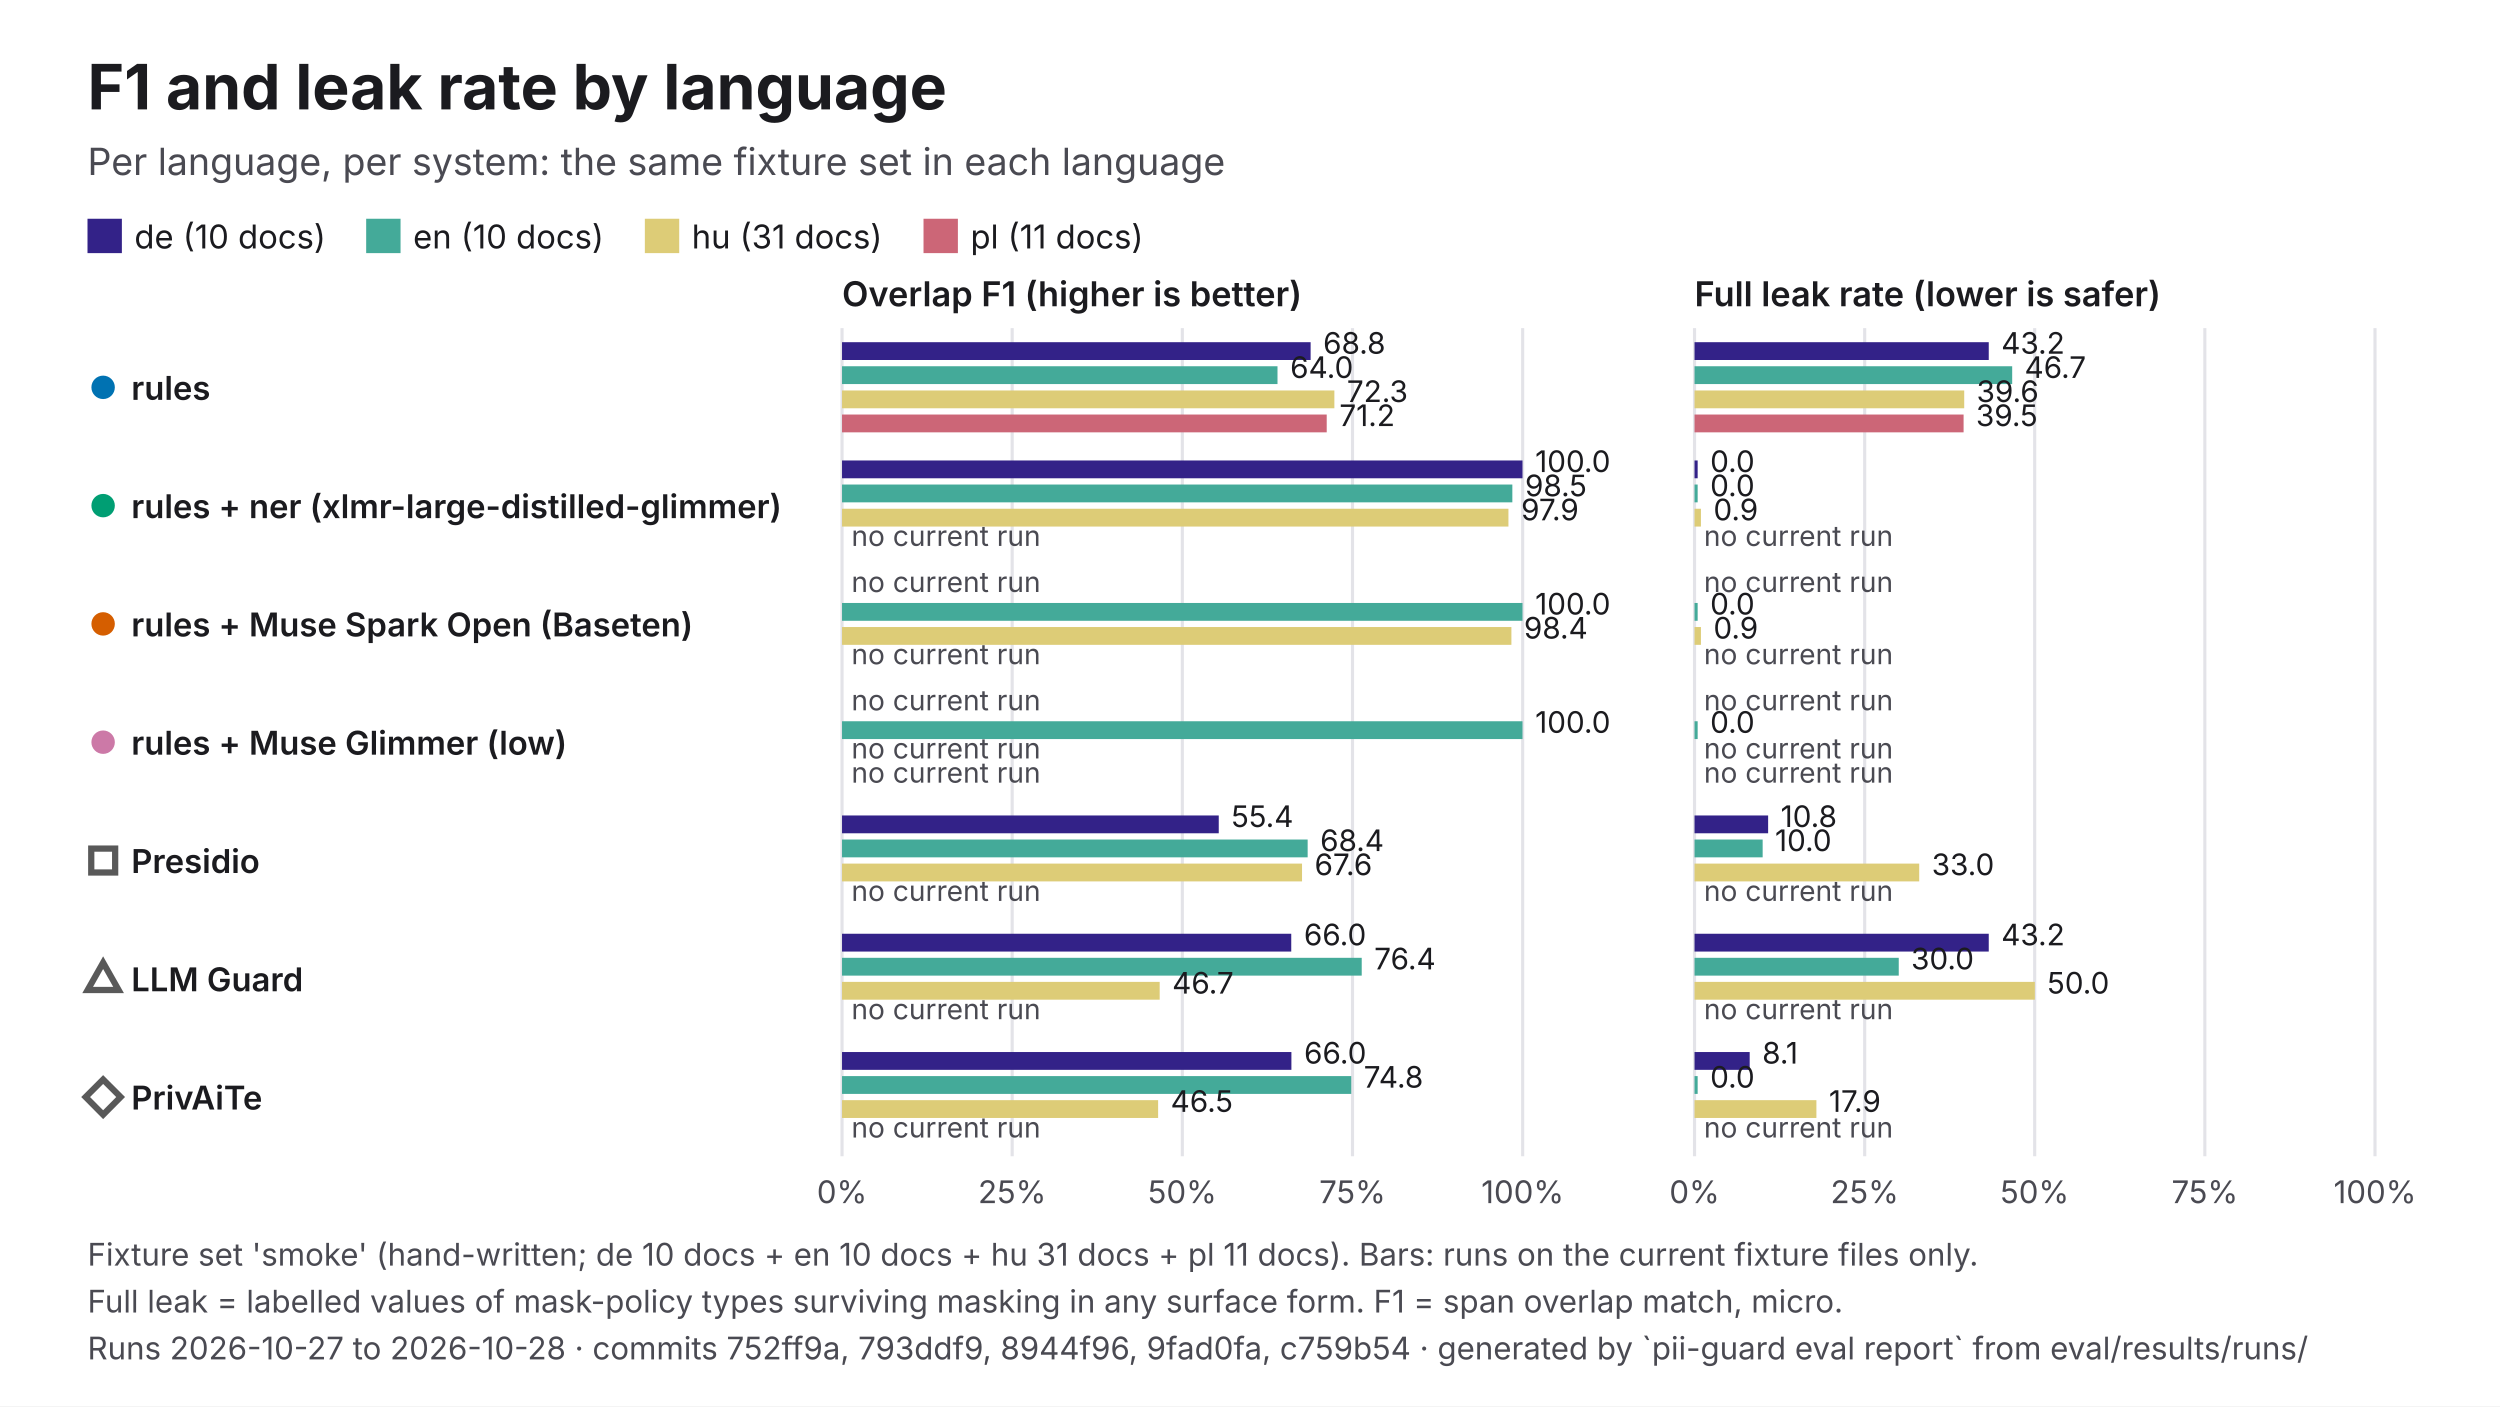
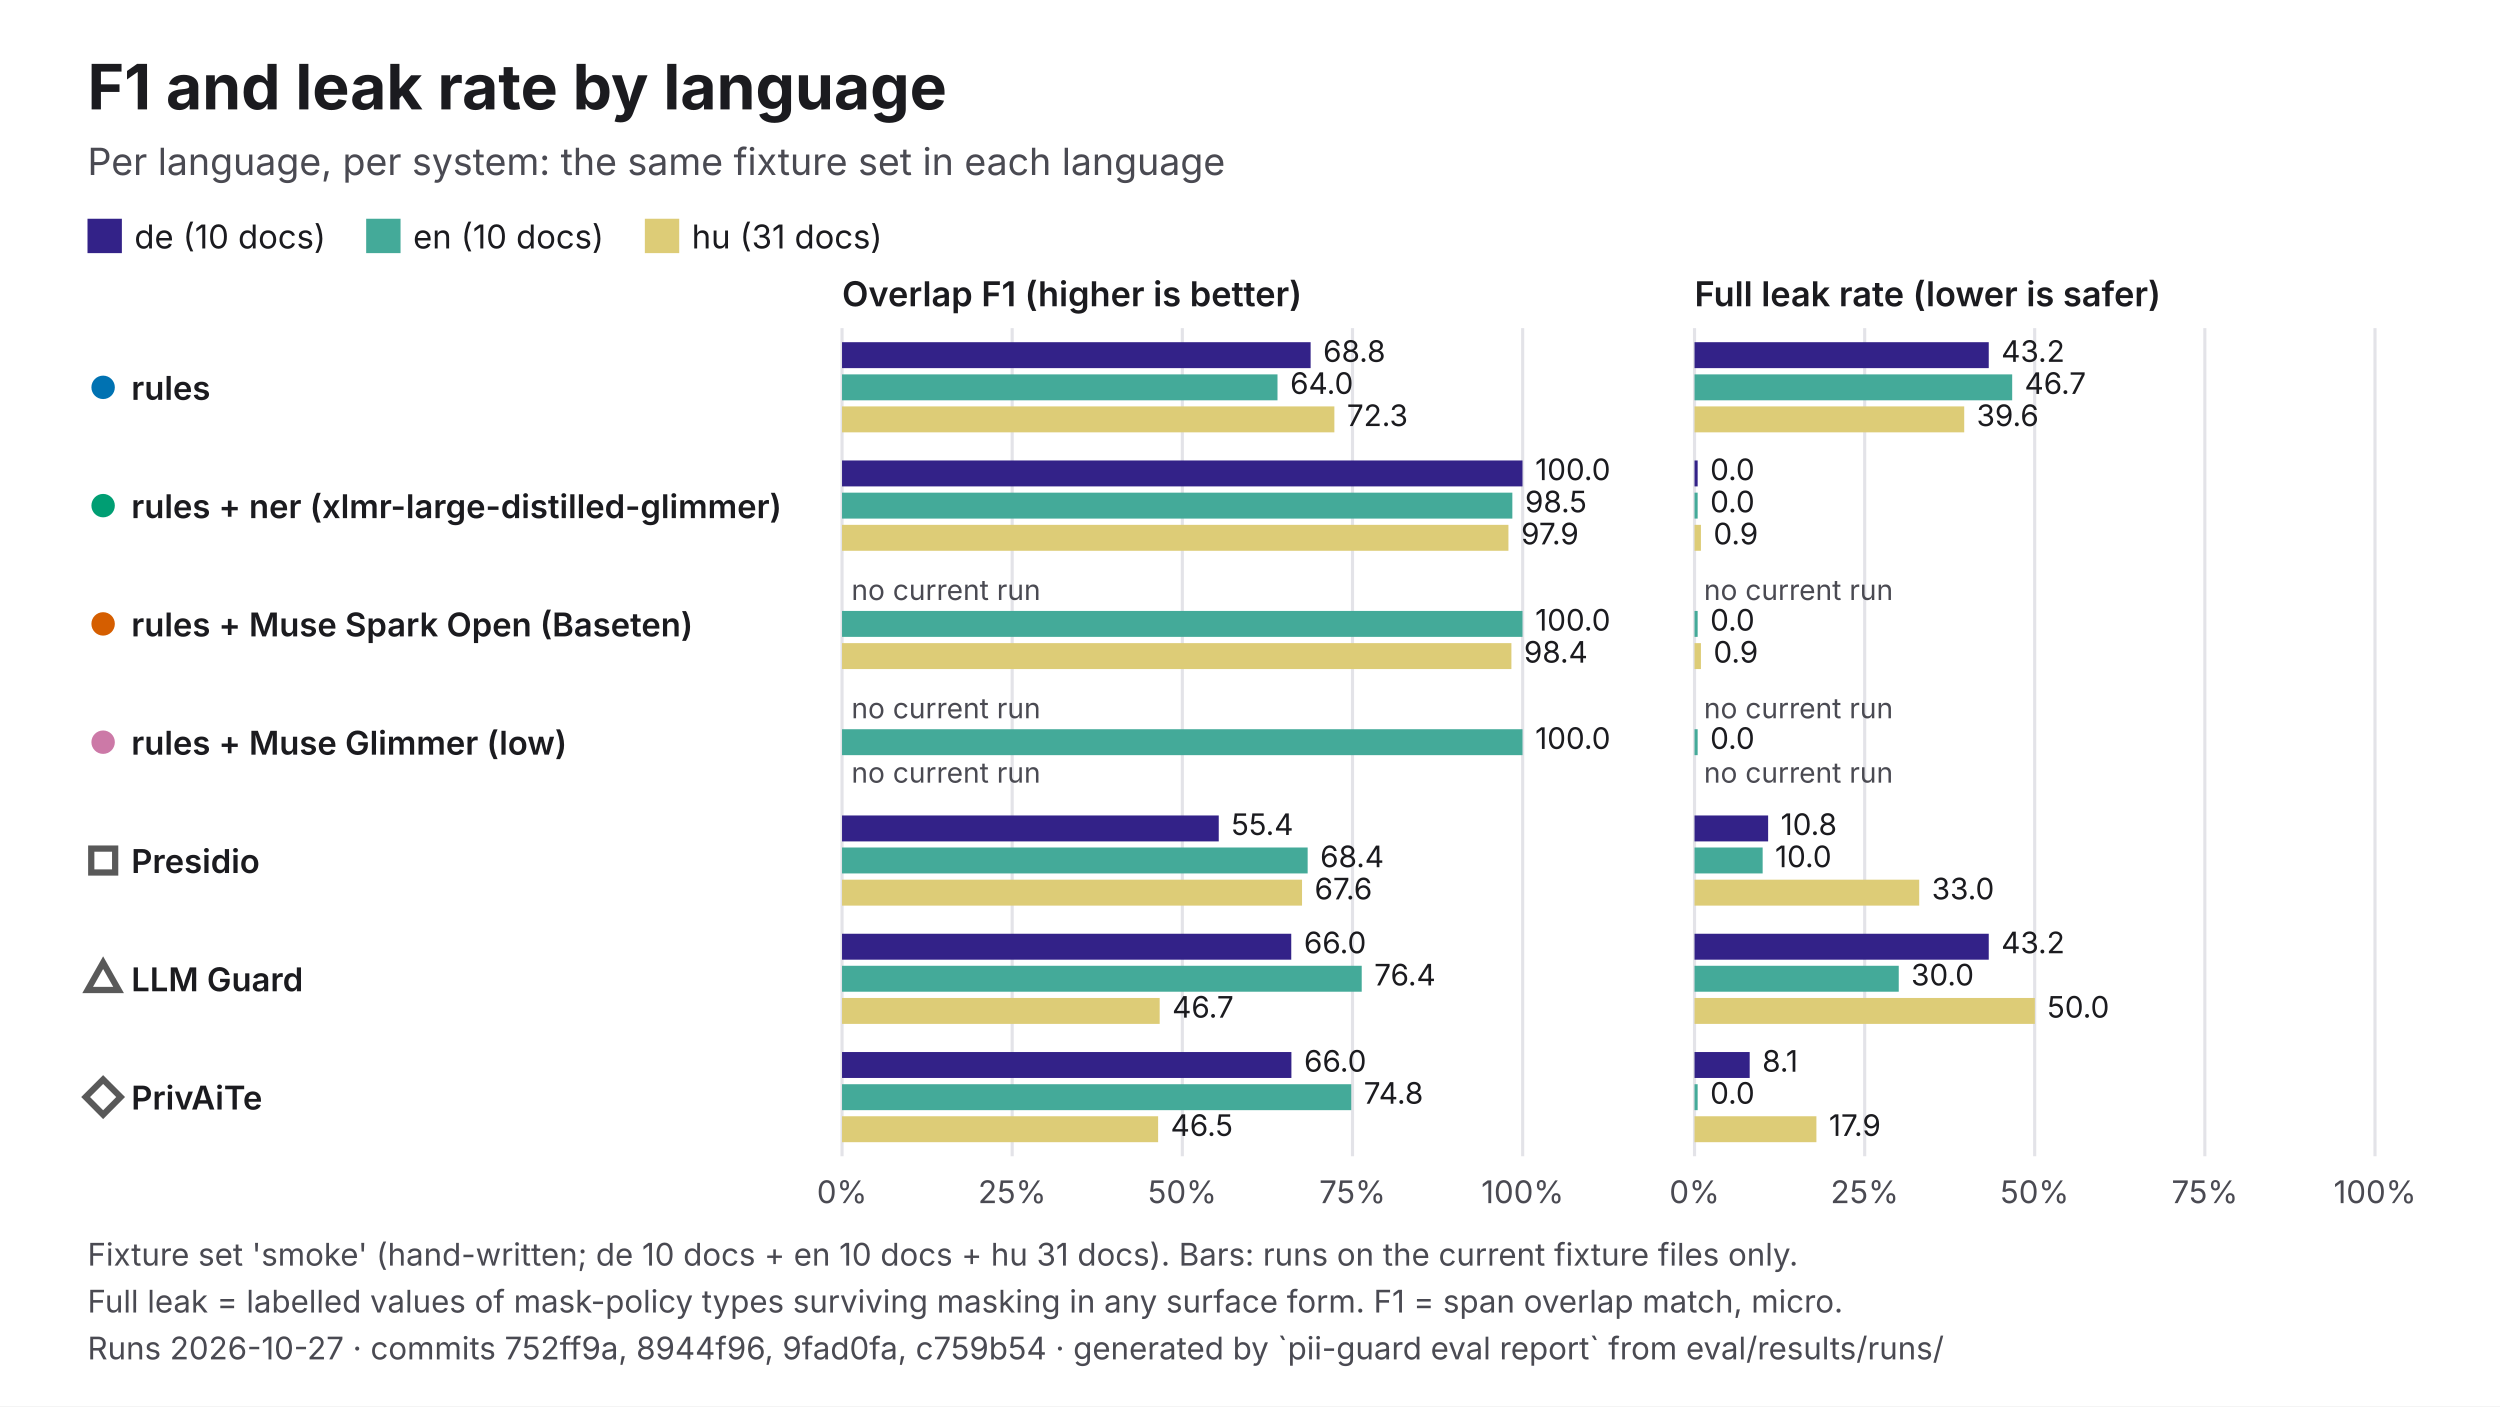
<svg xmlns="http://www.w3.org/2000/svg" viewBox="0 0 1600 900" width="1600" height="900" role="img" aria-labelledby="t d" font-family="Inter, 'Helvetica Neue', Helvetica, Arial, sans-serif">
  <rect width="1600" height="900" fill="#FFFFFF" />
  <text x="56" y="70" font-size="40" fill="#1B1B1F" font-weight="700">F1 and leak rate by language</text>
  <text x="56" y="112" font-size="24" fill="#4A4A52">Per language, per system: the same fixture set in each language</text>
  <rect x="56" y="140" width="22" height="22" fill="#332288" />
  <text x="86" y="159" font-size="21" fill="#1B1B1F">de (10 docs)</text>
  <rect x="234.35" y="140" width="22" height="22" fill="#44AA99" />
  <text x="264.4" y="159" font-size="21" fill="#1B1B1F">en (10 docs)</text>
  <rect x="412.7" y="140" width="22" height="22" fill="#DDCC77" />
  <text x="442.7" y="159" font-size="21" fill="#1B1B1F">hu (31 docs)</text>
-   <rect x="591.05" y="140" width="22" height="22" fill="#CC6677" />
-   <text x="621.1" y="159" font-size="21" fill="#1B1B1F">pl (11 docs)</text>
  <text x="538.9" y="196" font-size="22" fill="#1B1B1F" font-weight="600">Overlap F1 (higher is better)</text>
  <line x1="538.9" y1="210" x2="538.9" y2="740" stroke="#E3E3E8" stroke-width="2" />
  <text x="538.9" y="770" font-size="20" fill="#4A4A52" text-anchor="middle">0%</text>
  <line x1="647.8" y1="210" x2="647.8" y2="740" stroke="#E3E3E8" stroke-width="2" />
  <text x="647.8" y="770" font-size="20" fill="#4A4A52" text-anchor="middle">25%</text>
  <line x1="756.7" y1="210" x2="756.7" y2="740" stroke="#E3E3E8" stroke-width="2" />
  <text x="756.7" y="770" font-size="20" fill="#4A4A52" text-anchor="middle">50%</text>
  <line x1="865.6" y1="210" x2="865.6" y2="740" stroke="#E3E3E8" stroke-width="2" />
  <text x="865.6" y="770" font-size="20" fill="#4A4A52" text-anchor="middle">75%</text>
  <line x1="974.5" y1="210" x2="974.5" y2="740" stroke="#E3E3E8" stroke-width="2" />
  <text x="974.5" y="770" font-size="20" fill="#4A4A52" text-anchor="middle">100%</text>
  <text x="1084.5" y="196" font-size="22" fill="#1B1B1F" font-weight="600">Full leak rate (lower is safer)</text>
  <line x1="1084.5" y1="210" x2="1084.5" y2="740" stroke="#E3E3E8" stroke-width="2" />
  <text x="1084.5" y="770" font-size="20" fill="#4A4A52" text-anchor="middle">0%</text>
  <line x1="1193.4" y1="210" x2="1193.4" y2="740" stroke="#E3E3E8" stroke-width="2" />
  <text x="1193.4" y="770" font-size="20" fill="#4A4A52" text-anchor="middle">25%</text>
  <line x1="1302.2" y1="210" x2="1302.2" y2="740" stroke="#E3E3E8" stroke-width="2" />
  <text x="1302.2" y="770" font-size="20" fill="#4A4A52" text-anchor="middle">50%</text>
  <line x1="1411.1" y1="210" x2="1411.1" y2="740" stroke="#E3E3E8" stroke-width="2" />
  <text x="1411.1" y="770" font-size="20" fill="#4A4A52" text-anchor="middle">75%</text>
  <line x1="1520" y1="210" x2="1520" y2="740" stroke="#E3E3E8" stroke-width="2" />
  <text x="1520" y="770" font-size="20" fill="#4A4A52" text-anchor="middle">100%</text>
  <circle cx="66" cy="247.9" r="9" fill="#0072B2" stroke="#FFFFFF" stroke-width="3" />
  <text x="84" y="255.9" font-size="21" fill="#1B1B1F" font-weight="600">rules</text>
-   <rect x="538.9" y="219" width="299.9" height="11.4" fill="#332288" />
-   <text x="846.8" y="226.4" font-size="19" fill="#1B1B1F">68.8</text>
-   <rect x="1084.5" y="219" width="188.3" height="11.4" fill="#332288" />
-   <text x="1280.8" y="226.4" font-size="19" fill="#1B1B1F">43.2</text>
-   <rect x="538.9" y="234.4" width="278.7" height="11.4" fill="#44AA99" />
-   <text x="825.7" y="241.9" font-size="19" fill="#1B1B1F">64.0</text>
-   <rect x="1084.5" y="234.4" width="203.3" height="11.4" fill="#44AA99" />
-   <text x="1295.7" y="241.9" font-size="19" fill="#1B1B1F">46.7</text>
-   <rect x="538.9" y="249.9" width="315.1" height="11.4" fill="#DDCC77" />
-   <text x="862" y="257.3" font-size="19" fill="#1B1B1F">72.3</text>
-   <rect x="1084.5" y="249.9" width="172.6" height="11.4" fill="#DDCC77" />
-   <text x="1265" y="257.3" font-size="19" fill="#1B1B1F">39.6</text>
-   <rect x="538.9" y="265.3" width="310.2" height="11.4" fill="#CC6677" />
-   <text x="857.2" y="272.7" font-size="19" fill="#1B1B1F">71.2</text>
-   <rect x="1084.5" y="265.3" width="172.2" height="11.4" fill="#CC6677" />
-   <text x="1264.6" y="272.7" font-size="19" fill="#1B1B1F">39.5</text>
+   <rect x="538.9" y="219" width="299.9" height="16.6" fill="#332288" />
+   <text x="846.8" y="231.6" font-size="19" fill="#1B1B1F">68.8</text>
+   <rect x="1084.5" y="219" width="188.3" height="16.6" fill="#332288" />
+   <text x="1280.8" y="231.6" font-size="19" fill="#1B1B1F">43.2</text>
+   <rect x="538.9" y="239.6" width="278.7" height="16.6" fill="#44AA99" />
+   <text x="825.7" y="252.1" font-size="19" fill="#1B1B1F">64.0</text>
+   <rect x="1084.5" y="239.6" width="203.3" height="16.6" fill="#44AA99" />
+   <text x="1295.7" y="252.1" font-size="19" fill="#1B1B1F">46.7</text>
+   <rect x="538.9" y="260.1" width="315.1" height="16.6" fill="#DDCC77" />
+   <text x="862" y="272.7" font-size="19" fill="#1B1B1F">72.3</text>
+   <rect x="1084.5" y="260.1" width="172.6" height="16.6" fill="#DDCC77" />
+   <text x="1265" y="272.7" font-size="19" fill="#1B1B1F">39.6</text>
  <circle cx="66" cy="323.6" r="9" fill="#009E73" stroke="#FFFFFF" stroke-width="3" />
  <text x="84" y="331.6" font-size="21" fill="#1B1B1F" font-weight="600">rules + ner (xlmr-large-distilled-glimmer)</text>
-   <rect x="538.9" y="294.7" width="435.5" height="11.4" fill="#332288" />
-   <text x="982.5" y="302.1" font-size="19" fill="#1B1B1F">100.0</text>
-   <rect x="1084.5" y="294.7" width="2" height="11.4" fill="#332288" />
-   <text x="1094.5" y="302.1" font-size="19" fill="#1B1B1F">0.0</text>
-   <rect x="538.9" y="310.1" width="429" height="11.4" fill="#44AA99" />
-   <text x="976" y="317.6" font-size="19" fill="#1B1B1F">98.5</text>
-   <rect x="1084.5" y="310.1" width="2" height="11.4" fill="#44AA99" />
-   <text x="1094.5" y="317.6" font-size="19" fill="#1B1B1F">0.0</text>
-   <rect x="538.9" y="325.6" width="426.5" height="11.4" fill="#DDCC77" />
-   <text x="973.5" y="333" font-size="19" fill="#1B1B1F">97.9</text>
-   <rect x="1084.5" y="325.6" width="4.1" height="11.4" fill="#DDCC77" />
-   <text x="1096.6" y="333" font-size="19" fill="#1B1B1F">0.9</text>
-   <text x="544.9" y="349.4" font-size="18" fill="#4A4A52">no current run</text>
-   <text x="1090.5" y="349.4" font-size="18" fill="#4A4A52">no current run</text>
+   <rect x="538.9" y="294.7" width="435.5" height="16.6" fill="#332288" />
+   <text x="982.5" y="307.3" font-size="19" fill="#1B1B1F">100.0</text>
+   <rect x="1084.5" y="294.7" width="2" height="16.6" fill="#332288" />
+   <text x="1094.5" y="307.3" font-size="19" fill="#1B1B1F">0.0</text>
+   <rect x="538.9" y="315.3" width="429" height="16.6" fill="#44AA99" />
+   <text x="976" y="327.9" font-size="19" fill="#1B1B1F">98.5</text>
+   <rect x="1084.5" y="315.3" width="2" height="16.6" fill="#44AA99" />
+   <text x="1094.5" y="327.9" font-size="19" fill="#1B1B1F">0.0</text>
+   <rect x="538.9" y="335.9" width="426.5" height="16.6" fill="#DDCC77" />
+   <text x="973.5" y="348.4" font-size="19" fill="#1B1B1F">97.9</text>
+   <rect x="1084.5" y="335.9" width="4.1" height="16.6" fill="#DDCC77" />
+   <text x="1096.6" y="348.4" font-size="19" fill="#1B1B1F">0.9</text>
  <circle cx="66" cy="399.3" r="9" fill="#D55E00" stroke="#FFFFFF" stroke-width="3" />
  <text x="84" y="407.3" font-size="21" fill="#1B1B1F" font-weight="600">rules + Muse Spark Open (Baseten)</text>
-   <text x="544.9" y="378.9" font-size="18" fill="#4A4A52">no current run</text>
-   <text x="1090.5" y="378.9" font-size="18" fill="#4A4A52">no current run</text>
-   <rect x="538.9" y="385.9" width="435.5" height="11.4" fill="#44AA99" />
-   <text x="982.5" y="393.3" font-size="19" fill="#1B1B1F">100.0</text>
-   <rect x="1084.5" y="385.9" width="2" height="11.4" fill="#44AA99" />
-   <text x="1094.5" y="393.3" font-size="19" fill="#1B1B1F">0.0</text>
-   <rect x="538.9" y="401.3" width="428.4" height="11.4" fill="#DDCC77" />
-   <text x="975.3" y="408.7" font-size="19" fill="#1B1B1F">98.4</text>
-   <rect x="1084.5" y="401.3" width="4.1" height="11.4" fill="#DDCC77" />
-   <text x="1096.6" y="408.7" font-size="19" fill="#1B1B1F">0.9</text>
-   <text x="544.9" y="425.1" font-size="18" fill="#4A4A52">no current run</text>
-   <text x="1090.5" y="425.1" font-size="18" fill="#4A4A52">no current run</text>
+   <text x="544.9" y="384" font-size="18" fill="#4A4A52">no current run</text>
+   <text x="1090.5" y="384" font-size="18" fill="#4A4A52">no current run</text>
+   <rect x="538.9" y="391" width="435.5" height="16.6" fill="#44AA99" />
+   <text x="982.5" y="403.6" font-size="19" fill="#1B1B1F">100.0</text>
+   <rect x="1084.5" y="391" width="2" height="16.6" fill="#44AA99" />
+   <text x="1094.5" y="403.6" font-size="19" fill="#1B1B1F">0.0</text>
+   <rect x="538.9" y="411.6" width="428.4" height="16.6" fill="#DDCC77" />
+   <text x="975.3" y="424.1" font-size="19" fill="#1B1B1F">98.4</text>
+   <rect x="1084.5" y="411.6" width="4.1" height="16.6" fill="#DDCC77" />
+   <text x="1096.6" y="424.1" font-size="19" fill="#1B1B1F">0.9</text>
  <circle cx="66" cy="475" r="9" fill="#CC79A7" stroke="#FFFFFF" stroke-width="3" />
  <text x="84" y="483" font-size="21" fill="#1B1B1F" font-weight="600">rules + Muse Glimmer (low)</text>
-   <text x="544.9" y="454.6" font-size="18" fill="#4A4A52">no current run</text>
-   <text x="1090.5" y="454.6" font-size="18" fill="#4A4A52">no current run</text>
-   <rect x="538.9" y="461.6" width="435.5" height="11.4" fill="#44AA99" />
-   <text x="982.5" y="469" font-size="19" fill="#1B1B1F">100.0</text>
-   <rect x="1084.5" y="461.6" width="2" height="11.4" fill="#44AA99" />
-   <text x="1094.5" y="469" font-size="19" fill="#1B1B1F">0.0</text>
-   <text x="544.9" y="485.4" font-size="18" fill="#4A4A52">no current run</text>
-   <text x="1090.5" y="485.4" font-size="18" fill="#4A4A52">no current run</text>
+   <text x="544.9" y="459.7" font-size="18" fill="#4A4A52">no current run</text>
+   <text x="1090.5" y="459.7" font-size="18" fill="#4A4A52">no current run</text>
+   <rect x="538.9" y="466.7" width="435.5" height="16.6" fill="#44AA99" />
+   <text x="982.5" y="479.3" font-size="19" fill="#1B1B1F">100.0</text>
+   <rect x="1084.5" y="466.7" width="2" height="16.6" fill="#44AA99" />
+   <text x="1094.5" y="479.3" font-size="19" fill="#1B1B1F">0.0</text>
  <text x="544.9" y="500.9" font-size="18" fill="#4A4A52">no current run</text>
  <text x="1090.5" y="500.9" font-size="18" fill="#4A4A52">no current run</text>
  <rect x="58.4" y="543.1" width="15.3" height="15.3" fill="#FFFFFF" stroke="#595959" stroke-width="4" />
  <text x="84" y="558.7" font-size="21" fill="#1B1B1F" font-weight="600">Presidio</text>
-   <rect x="538.9" y="521.9" width="241.1" height="11.4" fill="#332288" />
-   <text x="788" y="529.3" font-size="19" fill="#1B1B1F">55.4</text>
-   <rect x="1084.5" y="521.9" width="47.1" height="11.4" fill="#332288" />
-   <text x="1139.6" y="529.3" font-size="19" fill="#1B1B1F">10.8</text>
-   <rect x="538.9" y="537.3" width="298" height="11.4" fill="#44AA99" />
-   <text x="844.9" y="544.7" font-size="19" fill="#1B1B1F">68.4</text>
-   <rect x="1084.5" y="537.3" width="43.6" height="11.4" fill="#44AA99" />
-   <text x="1136" y="544.7" font-size="19" fill="#1B1B1F">10.0</text>
-   <rect x="538.9" y="552.7" width="294.4" height="11.4" fill="#DDCC77" />
-   <text x="841.3" y="560.1" font-size="19" fill="#1B1B1F">67.6</text>
-   <rect x="1084.5" y="552.7" width="143.8" height="11.4" fill="#DDCC77" />
-   <text x="1236.3" y="560.1" font-size="19" fill="#1B1B1F">33.0</text>
-   <text x="544.9" y="576.6" font-size="18" fill="#4A4A52">no current run</text>
-   <text x="1090.5" y="576.6" font-size="18" fill="#4A4A52">no current run</text>
+   <rect x="538.9" y="521.9" width="241.1" height="16.6" fill="#332288" />
+   <text x="788" y="534.4" font-size="19" fill="#1B1B1F">55.4</text>
+   <rect x="1084.5" y="521.9" width="47.1" height="16.6" fill="#332288" />
+   <text x="1139.6" y="534.4" font-size="19" fill="#1B1B1F">10.8</text>
+   <rect x="538.9" y="542.4" width="298" height="16.6" fill="#44AA99" />
+   <text x="844.9" y="555" font-size="19" fill="#1B1B1F">68.4</text>
+   <rect x="1084.5" y="542.4" width="43.6" height="16.6" fill="#44AA99" />
+   <text x="1136" y="555" font-size="19" fill="#1B1B1F">10.0</text>
+   <rect x="538.9" y="563" width="294.4" height="16.6" fill="#DDCC77" />
+   <text x="841.3" y="575.6" font-size="19" fill="#1B1B1F">67.6</text>
+   <rect x="1084.5" y="563" width="143.8" height="16.6" fill="#DDCC77" />
+   <text x="1236.3" y="575.6" font-size="19" fill="#1B1B1F">33.0</text>
  <polygon points="66,616.1 75.9,633.6 56.1,633.6" fill="#FFFFFF" stroke="#595959" stroke-width="4" />
  <text x="84" y="634.4" font-size="21" fill="#1B1B1F" font-weight="600">LLM Guard</text>
-   <rect x="538.9" y="597.6" width="287.5" height="11.4" fill="#332288" />
-   <text x="834.5" y="605" font-size="19" fill="#1B1B1F">66.0</text>
-   <rect x="1084.5" y="597.6" width="188.3" height="11.4" fill="#332288" />
-   <text x="1280.8" y="605" font-size="19" fill="#1B1B1F">43.2</text>
-   <rect x="538.9" y="613" width="332.6" height="11.4" fill="#44AA99" />
-   <text x="879.5" y="620.4" font-size="19" fill="#1B1B1F">76.4</text>
-   <rect x="1084.5" y="613" width="130.7" height="11.4" fill="#44AA99" />
-   <text x="1223.1" y="620.4" font-size="19" fill="#1B1B1F">30.0</text>
-   <rect x="538.9" y="628.4" width="203.3" height="11.4" fill="#DDCC77" />
-   <text x="750.2" y="635.9" font-size="19" fill="#1B1B1F">46.7</text>
-   <rect x="1084.5" y="628.4" width="217.8" height="11.4" fill="#DDCC77" />
-   <text x="1310.2" y="635.9" font-size="19" fill="#1B1B1F">50.0</text>
-   <text x="544.9" y="652.3" font-size="18" fill="#4A4A52">no current run</text>
-   <text x="1090.5" y="652.3" font-size="18" fill="#4A4A52">no current run</text>
+   <rect x="538.9" y="597.6" width="287.5" height="16.6" fill="#332288" />
+   <text x="834.5" y="610.1" font-size="19" fill="#1B1B1F">66.0</text>
+   <rect x="1084.5" y="597.6" width="188.3" height="16.6" fill="#332288" />
+   <text x="1280.8" y="610.1" font-size="19" fill="#1B1B1F">43.2</text>
+   <rect x="538.9" y="618.1" width="332.6" height="16.6" fill="#44AA99" />
+   <text x="879.5" y="630.7" font-size="19" fill="#1B1B1F">76.4</text>
+   <rect x="1084.5" y="618.1" width="130.7" height="16.6" fill="#44AA99" />
+   <text x="1223.1" y="630.7" font-size="19" fill="#1B1B1F">30.0</text>
+   <rect x="538.9" y="638.7" width="203.3" height="16.6" fill="#DDCC77" />
+   <text x="750.2" y="651.3" font-size="19" fill="#1B1B1F">46.7</text>
+   <rect x="1084.5" y="638.7" width="217.8" height="16.6" fill="#DDCC77" />
+   <text x="1310.2" y="651.3" font-size="19" fill="#1B1B1F">50.0</text>
  <polygon points="66,690.9 77.2,702.1 66,713.4 54.8,702.1" fill="#FFFFFF" stroke="#595959" stroke-width="4" />
  <text x="84" y="710.1" font-size="21" fill="#1B1B1F" font-weight="600">PrivAiTe</text>
-   <rect x="538.9" y="673.3" width="287.6" height="11.4" fill="#332288" />
-   <text x="834.6" y="680.7" font-size="19" fill="#1B1B1F">66.0</text>
-   <rect x="1084.5" y="673.3" width="35.3" height="11.4" fill="#332288" />
-   <text x="1127.8" y="680.7" font-size="19" fill="#1B1B1F">8.1</text>
-   <rect x="538.9" y="688.7" width="325.9" height="11.4" fill="#44AA99" />
-   <text x="872.8" y="696.1" font-size="19" fill="#1B1B1F">74.8</text>
-   <rect x="1084.5" y="688.7" width="2" height="11.4" fill="#44AA99" />
-   <text x="1094.5" y="696.1" font-size="19" fill="#1B1B1F">0.0</text>
-   <rect x="538.9" y="704.1" width="202.3" height="11.4" fill="#DDCC77" />
-   <text x="749.2" y="711.6" font-size="19" fill="#1B1B1F">46.5</text>
-   <rect x="1084.5" y="704.1" width="78" height="11.4" fill="#DDCC77" />
-   <text x="1170.5" y="711.6" font-size="19" fill="#1B1B1F">17.9</text>
-   <text x="544.9" y="728" font-size="18" fill="#4A4A52">no current run</text>
-   <text x="1090.5" y="728" font-size="18" fill="#4A4A52">no current run</text>
-   <text x="56" y="810" font-size="20" fill="#4A4A52">Fixture set 'smoke' (hand-written; de 10 docs + en 10 docs + hu 31 docs + pl 11 docs). Bars: runs on the current fixture files only.</text>
+   <rect x="538.9" y="673.3" width="287.6" height="16.6" fill="#332288" />
+   <text x="834.6" y="685.9" font-size="19" fill="#1B1B1F">66.0</text>
+   <rect x="1084.5" y="673.3" width="35.3" height="16.6" fill="#332288" />
+   <text x="1127.8" y="685.9" font-size="19" fill="#1B1B1F">8.1</text>
+   <rect x="538.9" y="693.9" width="325.9" height="16.6" fill="#44AA99" />
+   <text x="872.8" y="706.4" font-size="19" fill="#1B1B1F">74.8</text>
+   <rect x="1084.5" y="693.9" width="2" height="16.6" fill="#44AA99" />
+   <text x="1094.5" y="706.4" font-size="19" fill="#1B1B1F">0.0</text>
+   <rect x="538.9" y="714.4" width="202.3" height="16.6" fill="#DDCC77" />
+   <text x="749.2" y="727" font-size="19" fill="#1B1B1F">46.5</text>
+   <rect x="1084.5" y="714.4" width="78" height="16.6" fill="#DDCC77" />
+   <text x="1170.5" y="727" font-size="19" fill="#1B1B1F">17.9</text>
+   <text x="56" y="810" font-size="20" fill="#4A4A52">Fixture set 'smoke' (hand-written; de 10 docs + en 10 docs + hu 31 docs). Bars: runs on the current fixture files only.</text>
  <text x="56" y="840" font-size="20" fill="#4A4A52">Full leak = labelled values of mask-policy types surviving masking in any surface form. F1 = span overlap match, micro.</text>
-   <text x="56" y="870" font-size="20" fill="#4A4A52">Runs 2026-10-27 to 2026-10-28 · commits 752ff9a, 793ddf9, 8944f96, 9fad0fa, c759b54 · generated by `pii-guard eval report` from eval/results/runs/</text>
+   <text x="56" y="870" font-size="20" fill="#4A4A52">Runs 2026-10-27 · commits 752ff9a, 8944f96, 9fad0fa, c759b54 · generated by `pii-guard eval report` from eval/results/runs/</text>
</svg>
